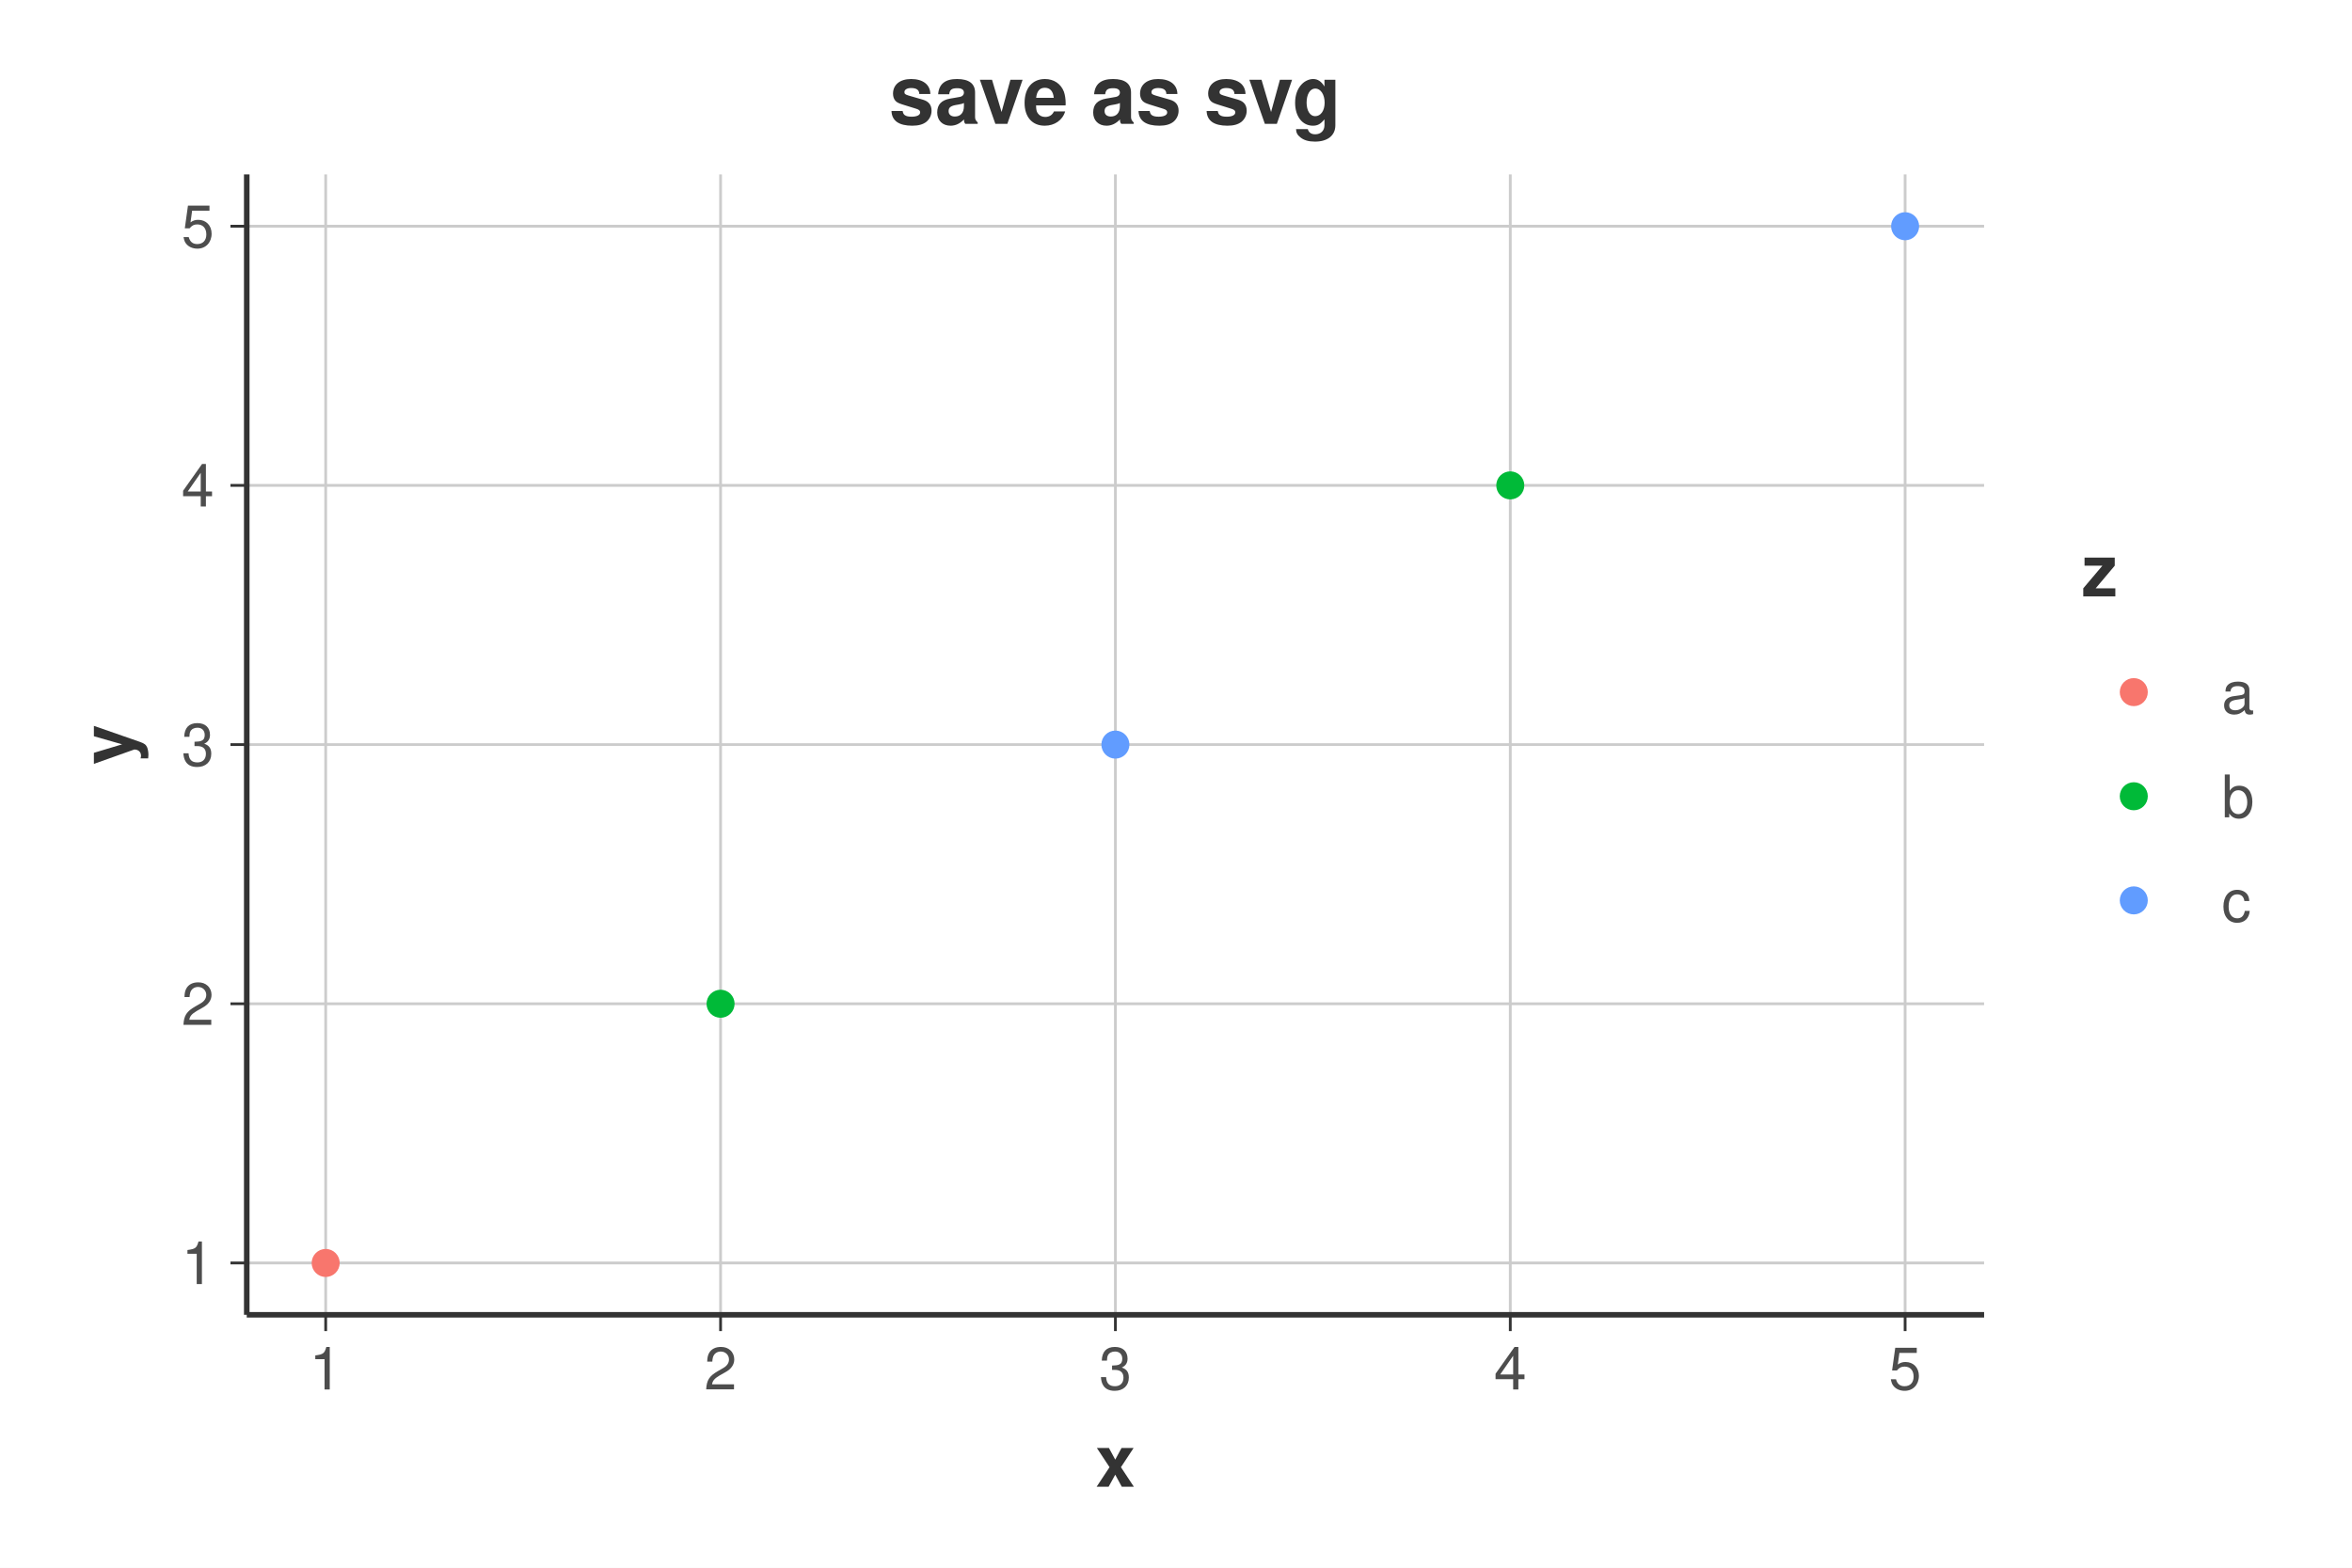
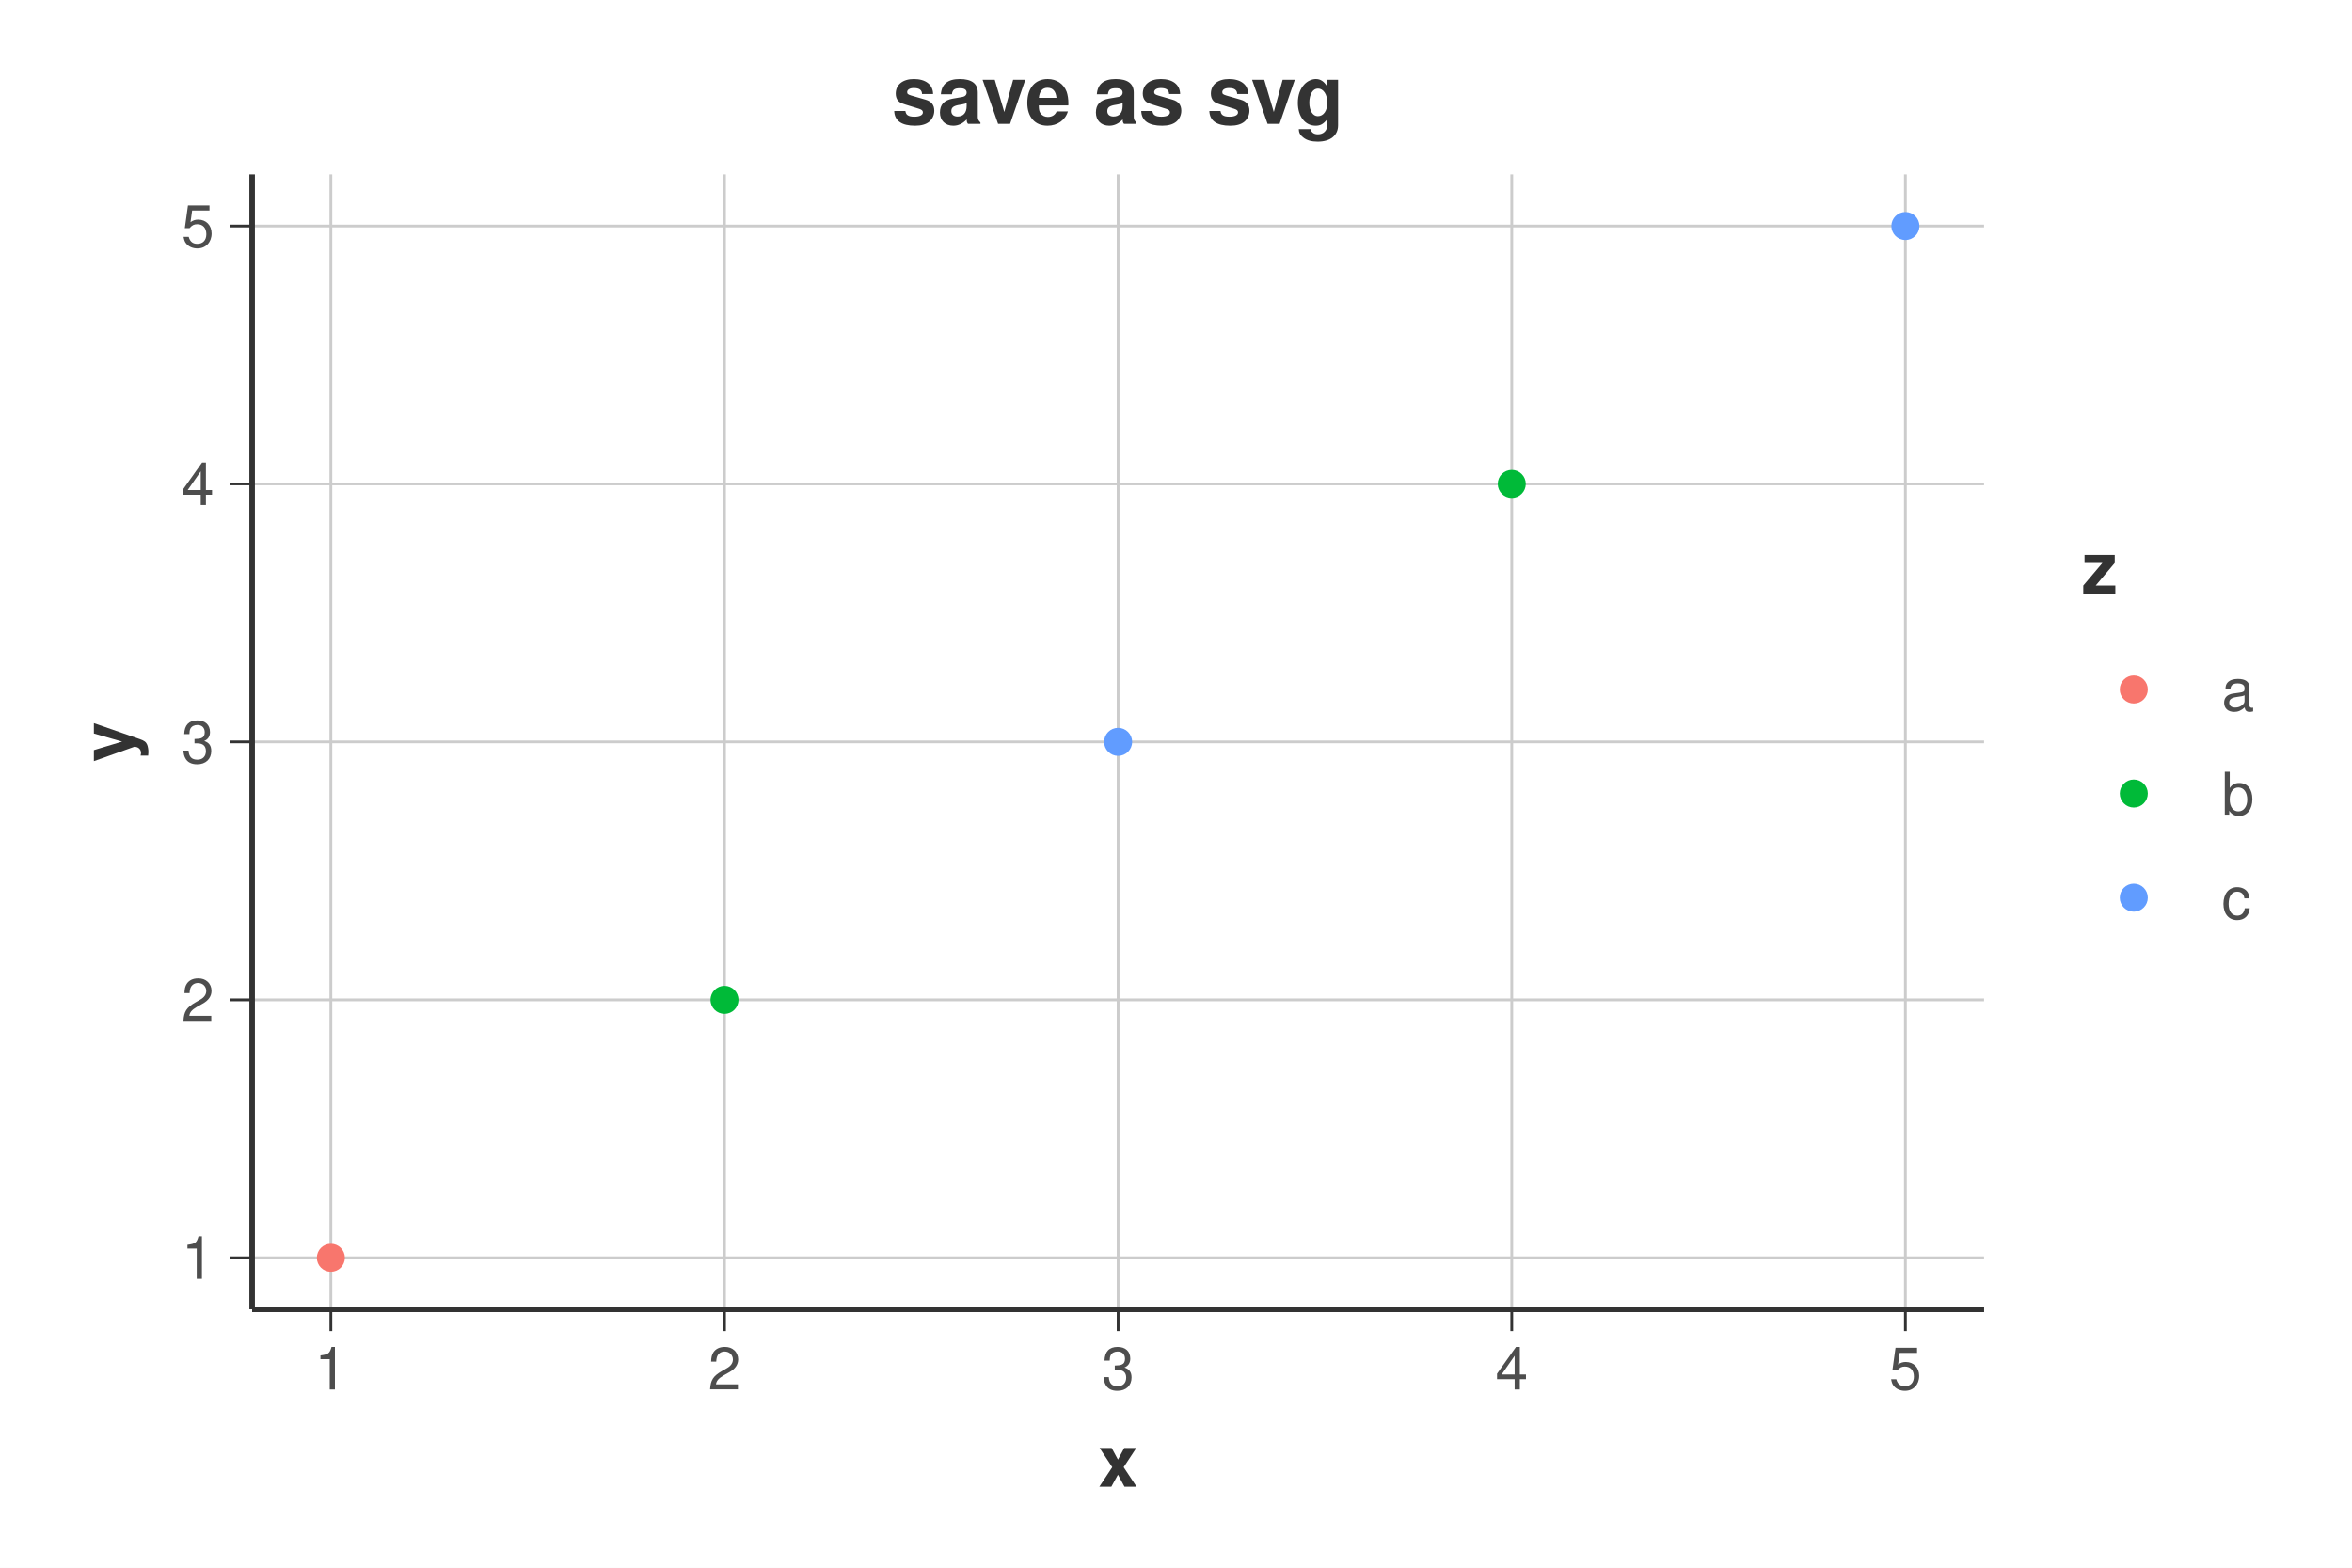
<svg xmlns="http://www.w3.org/2000/svg" class="svglite" width="432.00pt" height="288.00pt" viewBox="0 0 432.00 288.00">
  <defs>
    <style type="text/css">
    .svglite line, .svglite polyline, .svglite polygon, .svglite path, .svglite rect, .svglite circle {
      fill: none;
      stroke: #000000;
      stroke-linecap: round;
      stroke-linejoin: round;
      stroke-miterlimit: 10.00;
    }
  </style>
  </defs>
  <rect width="100%" height="100%" style="stroke: none; fill: #FFFFFF;" />
  <defs>
    <clipPath id="cpMC4wMHw0MzIuMDB8MC4wMHwyODguMDA=">
      <rect x="0.00" y="0.00" width="432.00" height="288.00" />
    </clipPath>
  </defs>
  <g clip-path="url(#cpMC4wMHw0MzIuMDB8MC4wMHwyODguMDA=)">
    <rect x="0" y="0.00" width="432.00" height="288.00" style="stroke-width: 0.51; stroke: none; fill: #FFFFFF;" />
  </g>
  <defs>
-     <clipPath id="cpNDUuMzJ8MzY0LjQzfDMyLjA0fDI0MS41NA==">
-       <rect x="45.32" y="32.04" width="319.11" height="209.50" />
+     <clipPath id="cpNDYuMzF8MzY0LjQzfDMyLjA0fDI0MC41NA==">
+       <rect x="46.31" y="32.04" width="318.11" height="208.51" />
    </clipPath>
  </defs>
-   <g clip-path="url(#cpNDUuMzJ8MzY0LjQzfDMyLjA0fDI0MS41NA==)">
-     <rect x="45.32" y="32.04" width="319.11" height="209.50" style="stroke-width: 0.51; stroke: none;" />
-     <polyline points="45.32,232.02 364.43,232.02 " style="stroke-width: 0.51; stroke: #CCCCCC; stroke-linecap: butt;" />
-     <polyline points="45.32,184.40 364.43,184.40 " style="stroke-width: 0.51; stroke: #CCCCCC; stroke-linecap: butt;" />
-     <polyline points="45.32,136.79 364.43,136.79 " style="stroke-width: 0.51; stroke: #CCCCCC; stroke-linecap: butt;" />
-     <polyline points="45.32,89.17 364.43,89.17 " style="stroke-width: 0.51; stroke: #CCCCCC; stroke-linecap: butt;" />
-     <polyline points="45.32,41.56 364.43,41.56 " style="stroke-width: 0.51; stroke: #CCCCCC; stroke-linecap: butt;" />
-     <polyline points="59.82,241.54 59.82,32.04 " style="stroke-width: 0.51; stroke: #CCCCCC; stroke-linecap: butt;" />
-     <polyline points="132.35,241.54 132.35,32.04 " style="stroke-width: 0.51; stroke: #CCCCCC; stroke-linecap: butt;" />
-     <polyline points="204.87,241.54 204.87,32.04 " style="stroke-width: 0.51; stroke: #CCCCCC; stroke-linecap: butt;" />
-     <polyline points="277.40,241.54 277.40,32.04 " style="stroke-width: 0.51; stroke: #CCCCCC; stroke-linecap: butt;" />
-     <polyline points="349.92,241.54 349.92,32.04 " style="stroke-width: 0.51; stroke: #CCCCCC; stroke-linecap: butt;" />
-     <circle cx="59.82" cy="232.02" r="2.22" style="stroke-width: 0.71; stroke: #F8766D; fill: #F8766D;" />
-     <circle cx="132.35" cy="184.40" r="2.22" style="stroke-width: 0.71; stroke: #00BA38; fill: #00BA38;" />
-     <circle cx="204.87" cy="136.79" r="2.22" style="stroke-width: 0.71; stroke: #619CFF; fill: #619CFF;" />
-     <circle cx="277.40" cy="89.17" r="2.22" style="stroke-width: 0.71; stroke: #00BA38; fill: #00BA38;" />
-     <circle cx="349.92" cy="41.56" r="2.22" style="stroke-width: 0.71; stroke: #619CFF; fill: #619CFF;" />
+   <g clip-path="url(#cpNDYuMzF8MzY0LjQzfDMyLjA0fDI0MC41NA==)">
+     <rect x="46.31" y="32.04" width="318.11" height="208.51" style="stroke-width: 0.51; stroke: none;" />
+     <polyline points="46.31,231.07 364.43,231.07 " style="stroke-width: 0.51; stroke: #CCCCCC; stroke-linecap: butt;" />
+     <polyline points="46.31,183.68 364.43,183.68 " style="stroke-width: 0.51; stroke: #CCCCCC; stroke-linecap: butt;" />
+     <polyline points="46.31,136.29 364.43,136.29 " style="stroke-width: 0.51; stroke: #CCCCCC; stroke-linecap: butt;" />
+     <polyline points="46.31,88.90 364.43,88.90 " style="stroke-width: 0.51; stroke: #CCCCCC; stroke-linecap: butt;" />
+     <polyline points="46.31,41.52 364.43,41.52 " style="stroke-width: 0.51; stroke: #CCCCCC; stroke-linecap: butt;" />
+     <polyline points="60.77,240.54 60.77,32.04 " style="stroke-width: 0.51; stroke: #CCCCCC; stroke-linecap: butt;" />
+     <polyline points="133.07,240.54 133.07,32.04 " style="stroke-width: 0.51; stroke: #CCCCCC; stroke-linecap: butt;" />
+     <polyline points="205.37,240.54 205.37,32.04 " style="stroke-width: 0.51; stroke: #CCCCCC; stroke-linecap: butt;" />
+     <polyline points="277.67,240.54 277.67,32.04 " style="stroke-width: 0.51; stroke: #CCCCCC; stroke-linecap: butt;" />
+     <polyline points="349.97,240.54 349.97,32.04 " style="stroke-width: 0.51; stroke: #CCCCCC; stroke-linecap: butt;" />
+     <circle cx="60.77" cy="231.07" r="2.22" style="stroke-width: 0.71; stroke: #F8766D; fill: #F8766D;" />
+     <circle cx="133.07" cy="183.68" r="2.22" style="stroke-width: 0.71; stroke: #00BA38; fill: #00BA38;" />
+     <circle cx="205.37" cy="136.29" r="2.22" style="stroke-width: 0.71; stroke: #619CFF; fill: #619CFF;" />
+     <circle cx="277.67" cy="88.90" r="2.22" style="stroke-width: 0.71; stroke: #00BA38; fill: #00BA38;" />
+     <circle cx="349.97" cy="41.52" r="2.22" style="stroke-width: 0.71; stroke: #619CFF; fill: #619CFF;" />
  </g>
  <g clip-path="url(#cpMC4wMHw0MzIuMDB8MC4wMHwyODguMDA=)">
-     <polyline points="45.32,241.54 45.32,32.04 " style="stroke-width: 1.02; stroke: #333333; stroke-linecap: butt;" />
-     <text x="39.34" y="235.89" text-anchor="end" style="font-size: 10.80px; fill: #4D4D4D; font-family: Helvetica;" textLength="6.00px" lengthAdjust="spacingAndGlyphs">1</text>
-     <text x="39.34" y="188.28" text-anchor="end" style="font-size: 10.80px; fill: #4D4D4D; font-family: Helvetica;" textLength="6.00px" lengthAdjust="spacingAndGlyphs">2</text>
-     <text x="39.34" y="140.66" text-anchor="end" style="font-size: 10.80px; fill: #4D4D4D; font-family: Helvetica;" textLength="6.00px" lengthAdjust="spacingAndGlyphs">3</text>
-     <text x="39.34" y="93.05" text-anchor="end" style="font-size: 10.80px; fill: #4D4D4D; font-family: Helvetica;" textLength="6.00px" lengthAdjust="spacingAndGlyphs">4</text>
-     <text x="39.34" y="45.43" text-anchor="end" style="font-size: 10.80px; fill: #4D4D4D; font-family: Helvetica;" textLength="6.00px" lengthAdjust="spacingAndGlyphs">5</text>
-     <polyline points="42.33,232.02 45.32,232.02 " style="stroke-width: 0.51; stroke: #333333; stroke-linecap: butt;" />
-     <polyline points="42.33,184.40 45.32,184.40 " style="stroke-width: 0.51; stroke: #333333; stroke-linecap: butt;" />
-     <polyline points="42.33,136.79 45.32,136.79 " style="stroke-width: 0.51; stroke: #333333; stroke-linecap: butt;" />
-     <polyline points="42.33,89.17 45.32,89.17 " style="stroke-width: 0.51; stroke: #333333; stroke-linecap: butt;" />
-     <polyline points="42.33,41.56 45.32,41.56 " style="stroke-width: 0.51; stroke: #333333; stroke-linecap: butt;" />
-     <polyline points="45.32,241.54 364.43,241.54 " style="stroke-width: 1.02; stroke: #333333; stroke-linecap: butt;" />
-     <polyline points="59.82,244.53 59.82,241.54 " style="stroke-width: 0.51; stroke: #333333; stroke-linecap: butt;" />
-     <polyline points="132.35,244.53 132.35,241.54 " style="stroke-width: 0.51; stroke: #333333; stroke-linecap: butt;" />
-     <polyline points="204.87,244.53 204.87,241.54 " style="stroke-width: 0.51; stroke: #333333; stroke-linecap: butt;" />
-     <polyline points="277.40,244.53 277.40,241.54 " style="stroke-width: 0.51; stroke: #333333; stroke-linecap: butt;" />
-     <polyline points="349.92,244.53 349.92,241.54 " style="stroke-width: 0.51; stroke: #333333; stroke-linecap: butt;" />
-     <text x="59.82" y="255.26" text-anchor="middle" style="font-size: 10.80px; fill: #4D4D4D; font-family: Helvetica;" textLength="6.00px" lengthAdjust="spacingAndGlyphs">1</text>
-     <text x="132.35" y="255.26" text-anchor="middle" style="font-size: 10.80px; fill: #4D4D4D; font-family: Helvetica;" textLength="6.00px" lengthAdjust="spacingAndGlyphs">2</text>
-     <text x="204.87" y="255.26" text-anchor="middle" style="font-size: 10.80px; fill: #4D4D4D; font-family: Helvetica;" textLength="6.00px" lengthAdjust="spacingAndGlyphs">3</text>
-     <text x="277.40" y="255.26" text-anchor="middle" style="font-size: 10.80px; fill: #4D4D4D; font-family: Helvetica;" textLength="6.00px" lengthAdjust="spacingAndGlyphs">4</text>
-     <text x="349.92" y="255.26" text-anchor="middle" style="font-size: 10.80px; fill: #4D4D4D; font-family: Helvetica;" textLength="6.00px" lengthAdjust="spacingAndGlyphs">5</text>
-     <text x="204.87" y="273.13" text-anchor="middle" style="font-size: 13.20px; font-weight: bold; fill: #333333; font-family: Helvetica;" textLength="7.34px" lengthAdjust="spacingAndGlyphs">x</text>
-     <text transform="translate(24.37,136.79) rotate(-90)" text-anchor="middle" style="font-size: 13.20px; font-weight: bold; fill: #333333; font-family: Helvetica;" textLength="7.34px" lengthAdjust="spacingAndGlyphs">y</text>
-     <rect x="376.38" y="92.62" width="43.66" height="88.33" style="stroke-width: 0.51; stroke: none;" />
-     <text x="382.36" y="109.56" style="font-size: 13.20px; font-weight: bold; fill: #333333; font-family: Helvetica;" textLength="6.60px" lengthAdjust="spacingAndGlyphs">z</text>
-     <rect x="382.36" y="117.59" width="19.13" height="19.13" style="stroke-width: 0.51; stroke: none;" />
-     <circle cx="391.92" cy="127.15" r="2.22" style="stroke-width: 0.71; stroke: #F8766D; fill: #F8766D;" />
-     <rect x="382.36" y="136.72" width="19.13" height="19.13" style="stroke-width: 0.51; stroke: none;" />
-     <circle cx="391.92" cy="146.28" r="2.22" style="stroke-width: 0.71; stroke: #00BA38; fill: #00BA38;" />
-     <rect x="382.36" y="155.85" width="19.13" height="19.13" style="stroke-width: 0.51; stroke: none;" />
-     <circle cx="391.92" cy="165.41" r="2.22" style="stroke-width: 0.71; stroke: #619CFF; fill: #619CFF;" />
-     <text x="408.06" y="131.03" style="font-size: 10.80px; fill: #4D4D4D; font-family: Helvetica;" textLength="6.00px" lengthAdjust="spacingAndGlyphs">a</text>
-     <text x="408.06" y="150.16" style="font-size: 10.80px; fill: #4D4D4D; font-family: Helvetica;" textLength="6.00px" lengthAdjust="spacingAndGlyphs">b</text>
-     <text x="408.06" y="169.28" style="font-size: 10.80px; fill: #4D4D4D; font-family: Helvetica;" textLength="5.40px" lengthAdjust="spacingAndGlyphs">c</text>
-     <text x="204.87" y="22.75" text-anchor="middle" style="font-size: 15.00px; font-weight: bold; fill: #333333; font-family: Helvetica;" textLength="84.20px" lengthAdjust="spacingAndGlyphs">save as svg</text>
+     <polyline points="46.31,240.54 46.31,32.04 " style="stroke-width: 1.02; stroke: #333333; stroke-linecap: butt;" />
+     <text x="39.34" y="234.94" text-anchor="end" style="font-size: 10.80px; fill: #4D4D4D; font-family: Helvetica;" textLength="6.00px" lengthAdjust="spacingAndGlyphs">1</text>
+     <text x="39.34" y="187.55" text-anchor="end" style="font-size: 10.80px; fill: #4D4D4D; font-family: Helvetica;" textLength="6.00px" lengthAdjust="spacingAndGlyphs">2</text>
+     <text x="39.34" y="140.16" text-anchor="end" style="font-size: 10.80px; fill: #4D4D4D; font-family: Helvetica;" textLength="6.00px" lengthAdjust="spacingAndGlyphs">3</text>
+     <text x="39.34" y="92.78" text-anchor="end" style="font-size: 10.80px; fill: #4D4D4D; font-family: Helvetica;" textLength="6.00px" lengthAdjust="spacingAndGlyphs">4</text>
+     <text x="39.34" y="45.39" text-anchor="end" style="font-size: 10.80px; fill: #4D4D4D; font-family: Helvetica;" textLength="6.00px" lengthAdjust="spacingAndGlyphs">5</text>
+     <polyline points="42.33,231.07 46.31,231.07 " style="stroke-width: 0.51; stroke: #333333; stroke-linecap: butt;" />
+     <polyline points="42.33,183.68 46.31,183.68 " style="stroke-width: 0.51; stroke: #333333; stroke-linecap: butt;" />
+     <polyline points="42.33,136.29 46.31,136.29 " style="stroke-width: 0.51; stroke: #333333; stroke-linecap: butt;" />
+     <polyline points="42.33,88.90 46.31,88.90 " style="stroke-width: 0.51; stroke: #333333; stroke-linecap: butt;" />
+     <polyline points="42.33,41.52 46.31,41.52 " style="stroke-width: 0.51; stroke: #333333; stroke-linecap: butt;" />
+     <polyline points="46.31,240.54 364.43,240.54 " style="stroke-width: 1.02; stroke: #333333; stroke-linecap: butt;" />
+     <polyline points="60.77,244.53 60.77,240.54 " style="stroke-width: 0.51; stroke: #333333; stroke-linecap: butt;" />
+     <polyline points="133.07,244.53 133.07,240.54 " style="stroke-width: 0.51; stroke: #333333; stroke-linecap: butt;" />
+     <polyline points="205.37,244.53 205.37,240.54 " style="stroke-width: 0.51; stroke: #333333; stroke-linecap: butt;" />
+     <polyline points="277.67,244.53 277.67,240.54 " style="stroke-width: 0.51; stroke: #333333; stroke-linecap: butt;" />
+     <polyline points="349.97,244.53 349.97,240.54 " style="stroke-width: 0.51; stroke: #333333; stroke-linecap: butt;" />
+     <text x="60.77" y="255.26" text-anchor="middle" style="font-size: 10.80px; fill: #4D4D4D; font-family: Helvetica;" textLength="6.00px" lengthAdjust="spacingAndGlyphs">1</text>
+     <text x="133.07" y="255.26" text-anchor="middle" style="font-size: 10.80px; fill: #4D4D4D; font-family: Helvetica;" textLength="6.00px" lengthAdjust="spacingAndGlyphs">2</text>
+     <text x="205.37" y="255.26" text-anchor="middle" style="font-size: 10.80px; fill: #4D4D4D; font-family: Helvetica;" textLength="6.00px" lengthAdjust="spacingAndGlyphs">3</text>
+     <text x="277.67" y="255.26" text-anchor="middle" style="font-size: 10.80px; fill: #4D4D4D; font-family: Helvetica;" textLength="6.00px" lengthAdjust="spacingAndGlyphs">4</text>
+     <text x="349.97" y="255.26" text-anchor="middle" style="font-size: 10.80px; fill: #4D4D4D; font-family: Helvetica;" textLength="6.00px" lengthAdjust="spacingAndGlyphs">5</text>
+     <text x="205.37" y="273.13" text-anchor="middle" style="font-size: 13.20px; font-weight: bold; fill: #333333; font-family: Helvetica;" textLength="7.34px" lengthAdjust="spacingAndGlyphs">x</text>
+     <text transform="translate(24.37,136.29) rotate(-90)" text-anchor="middle" style="font-size: 13.20px; font-weight: bold; fill: #333333; font-family: Helvetica;" textLength="7.34px" lengthAdjust="spacingAndGlyphs">y</text>
+     <rect x="376.38" y="92.13" width="43.66" height="88.33" style="stroke-width: 0.51; stroke: none;" />
+     <text x="382.36" y="109.06" style="font-size: 13.20px; font-weight: bold; fill: #333333; font-family: Helvetica;" textLength="6.60px" lengthAdjust="spacingAndGlyphs">z</text>
+     <rect x="382.36" y="117.09" width="19.13" height="19.13" style="stroke-width: 0.51; stroke: none;" />
+     <circle cx="391.92" cy="126.66" r="2.22" style="stroke-width: 0.71; stroke: #F8766D; fill: #F8766D;" />
+     <rect x="382.36" y="136.22" width="19.13" height="19.13" style="stroke-width: 0.51; stroke: none;" />
+     <circle cx="391.92" cy="145.78" r="2.22" style="stroke-width: 0.71; stroke: #00BA38; fill: #00BA38;" />
+     <rect x="382.36" y="155.35" width="19.13" height="19.13" style="stroke-width: 0.51; stroke: none;" />
+     <circle cx="391.92" cy="164.91" r="2.22" style="stroke-width: 0.71; stroke: #619CFF; fill: #619CFF;" />
+     <text x="408.06" y="130.53" style="font-size: 10.80px; fill: #4D4D4D; font-family: Helvetica;" textLength="6.00px" lengthAdjust="spacingAndGlyphs">a</text>
+     <text x="408.06" y="149.66" style="font-size: 10.80px; fill: #4D4D4D; font-family: Helvetica;" textLength="6.00px" lengthAdjust="spacingAndGlyphs">b</text>
+     <text x="408.06" y="168.79" style="font-size: 10.80px; fill: #4D4D4D; font-family: Helvetica;" textLength="5.40px" lengthAdjust="spacingAndGlyphs">c</text>
+     <text x="205.37" y="22.75" text-anchor="middle" style="font-size: 15.00px; font-weight: bold; fill: #333333; font-family: Helvetica;" textLength="84.20px" lengthAdjust="spacingAndGlyphs">save as svg</text>
  </g>
</svg>
